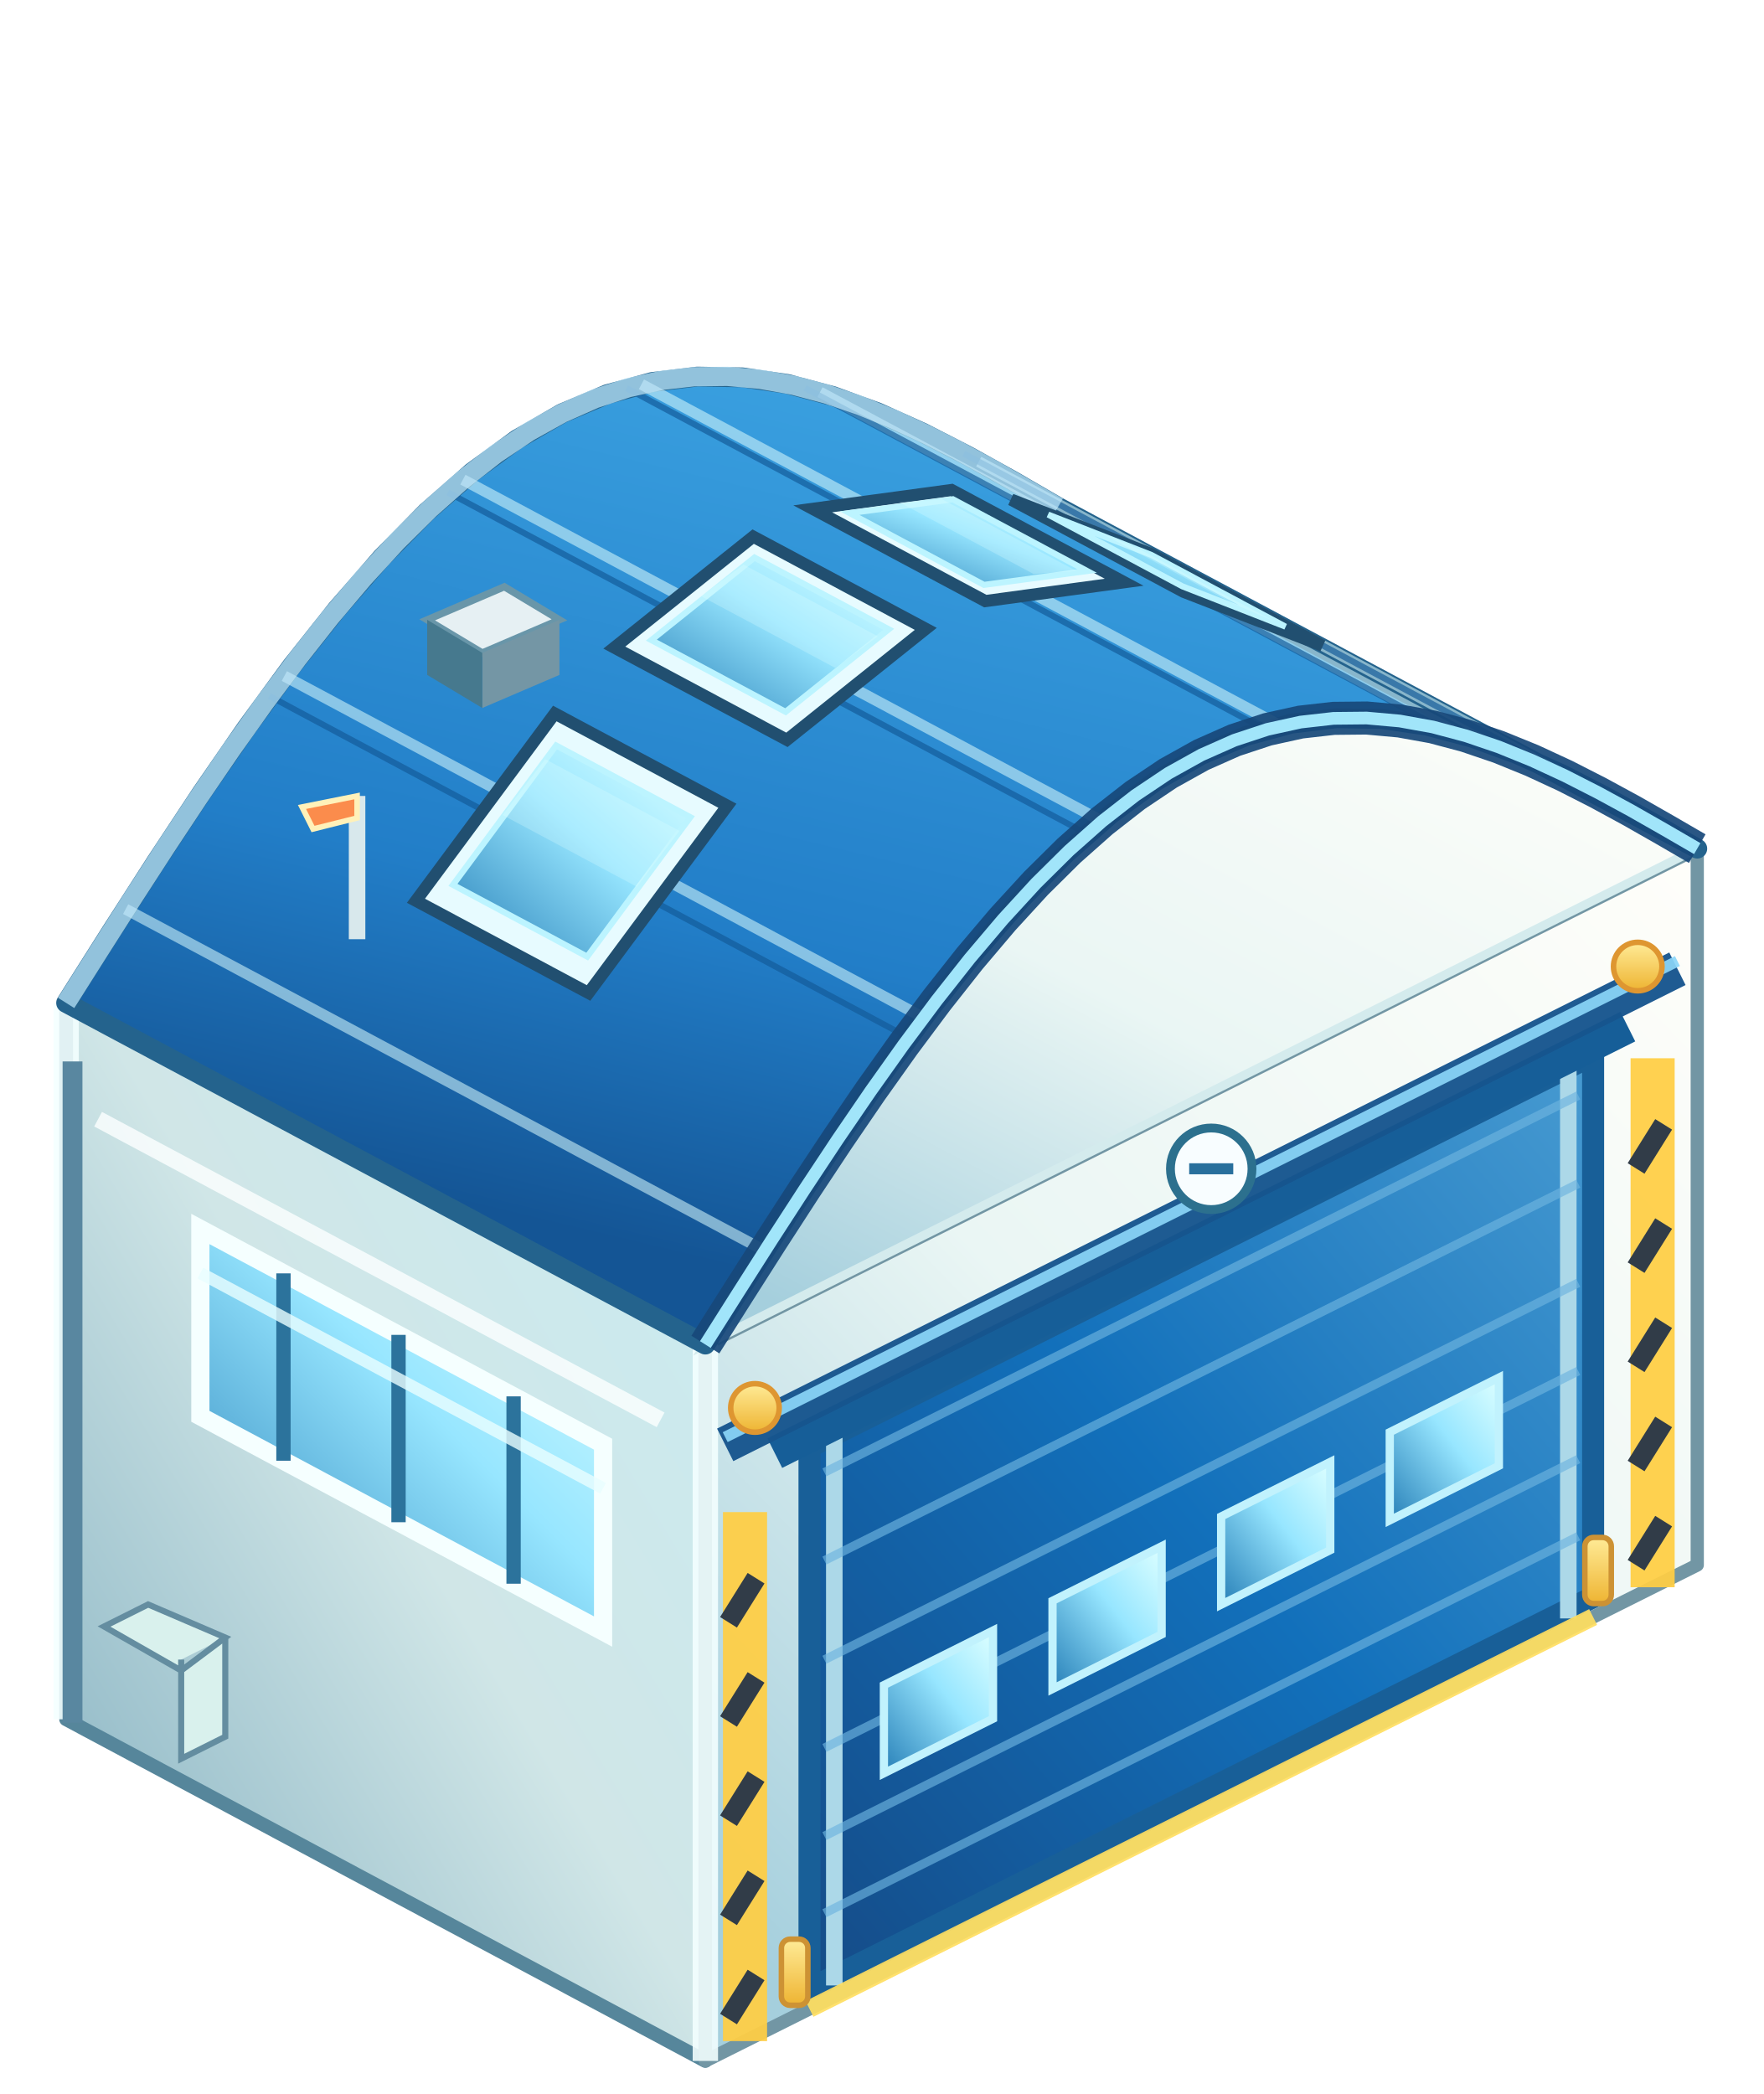
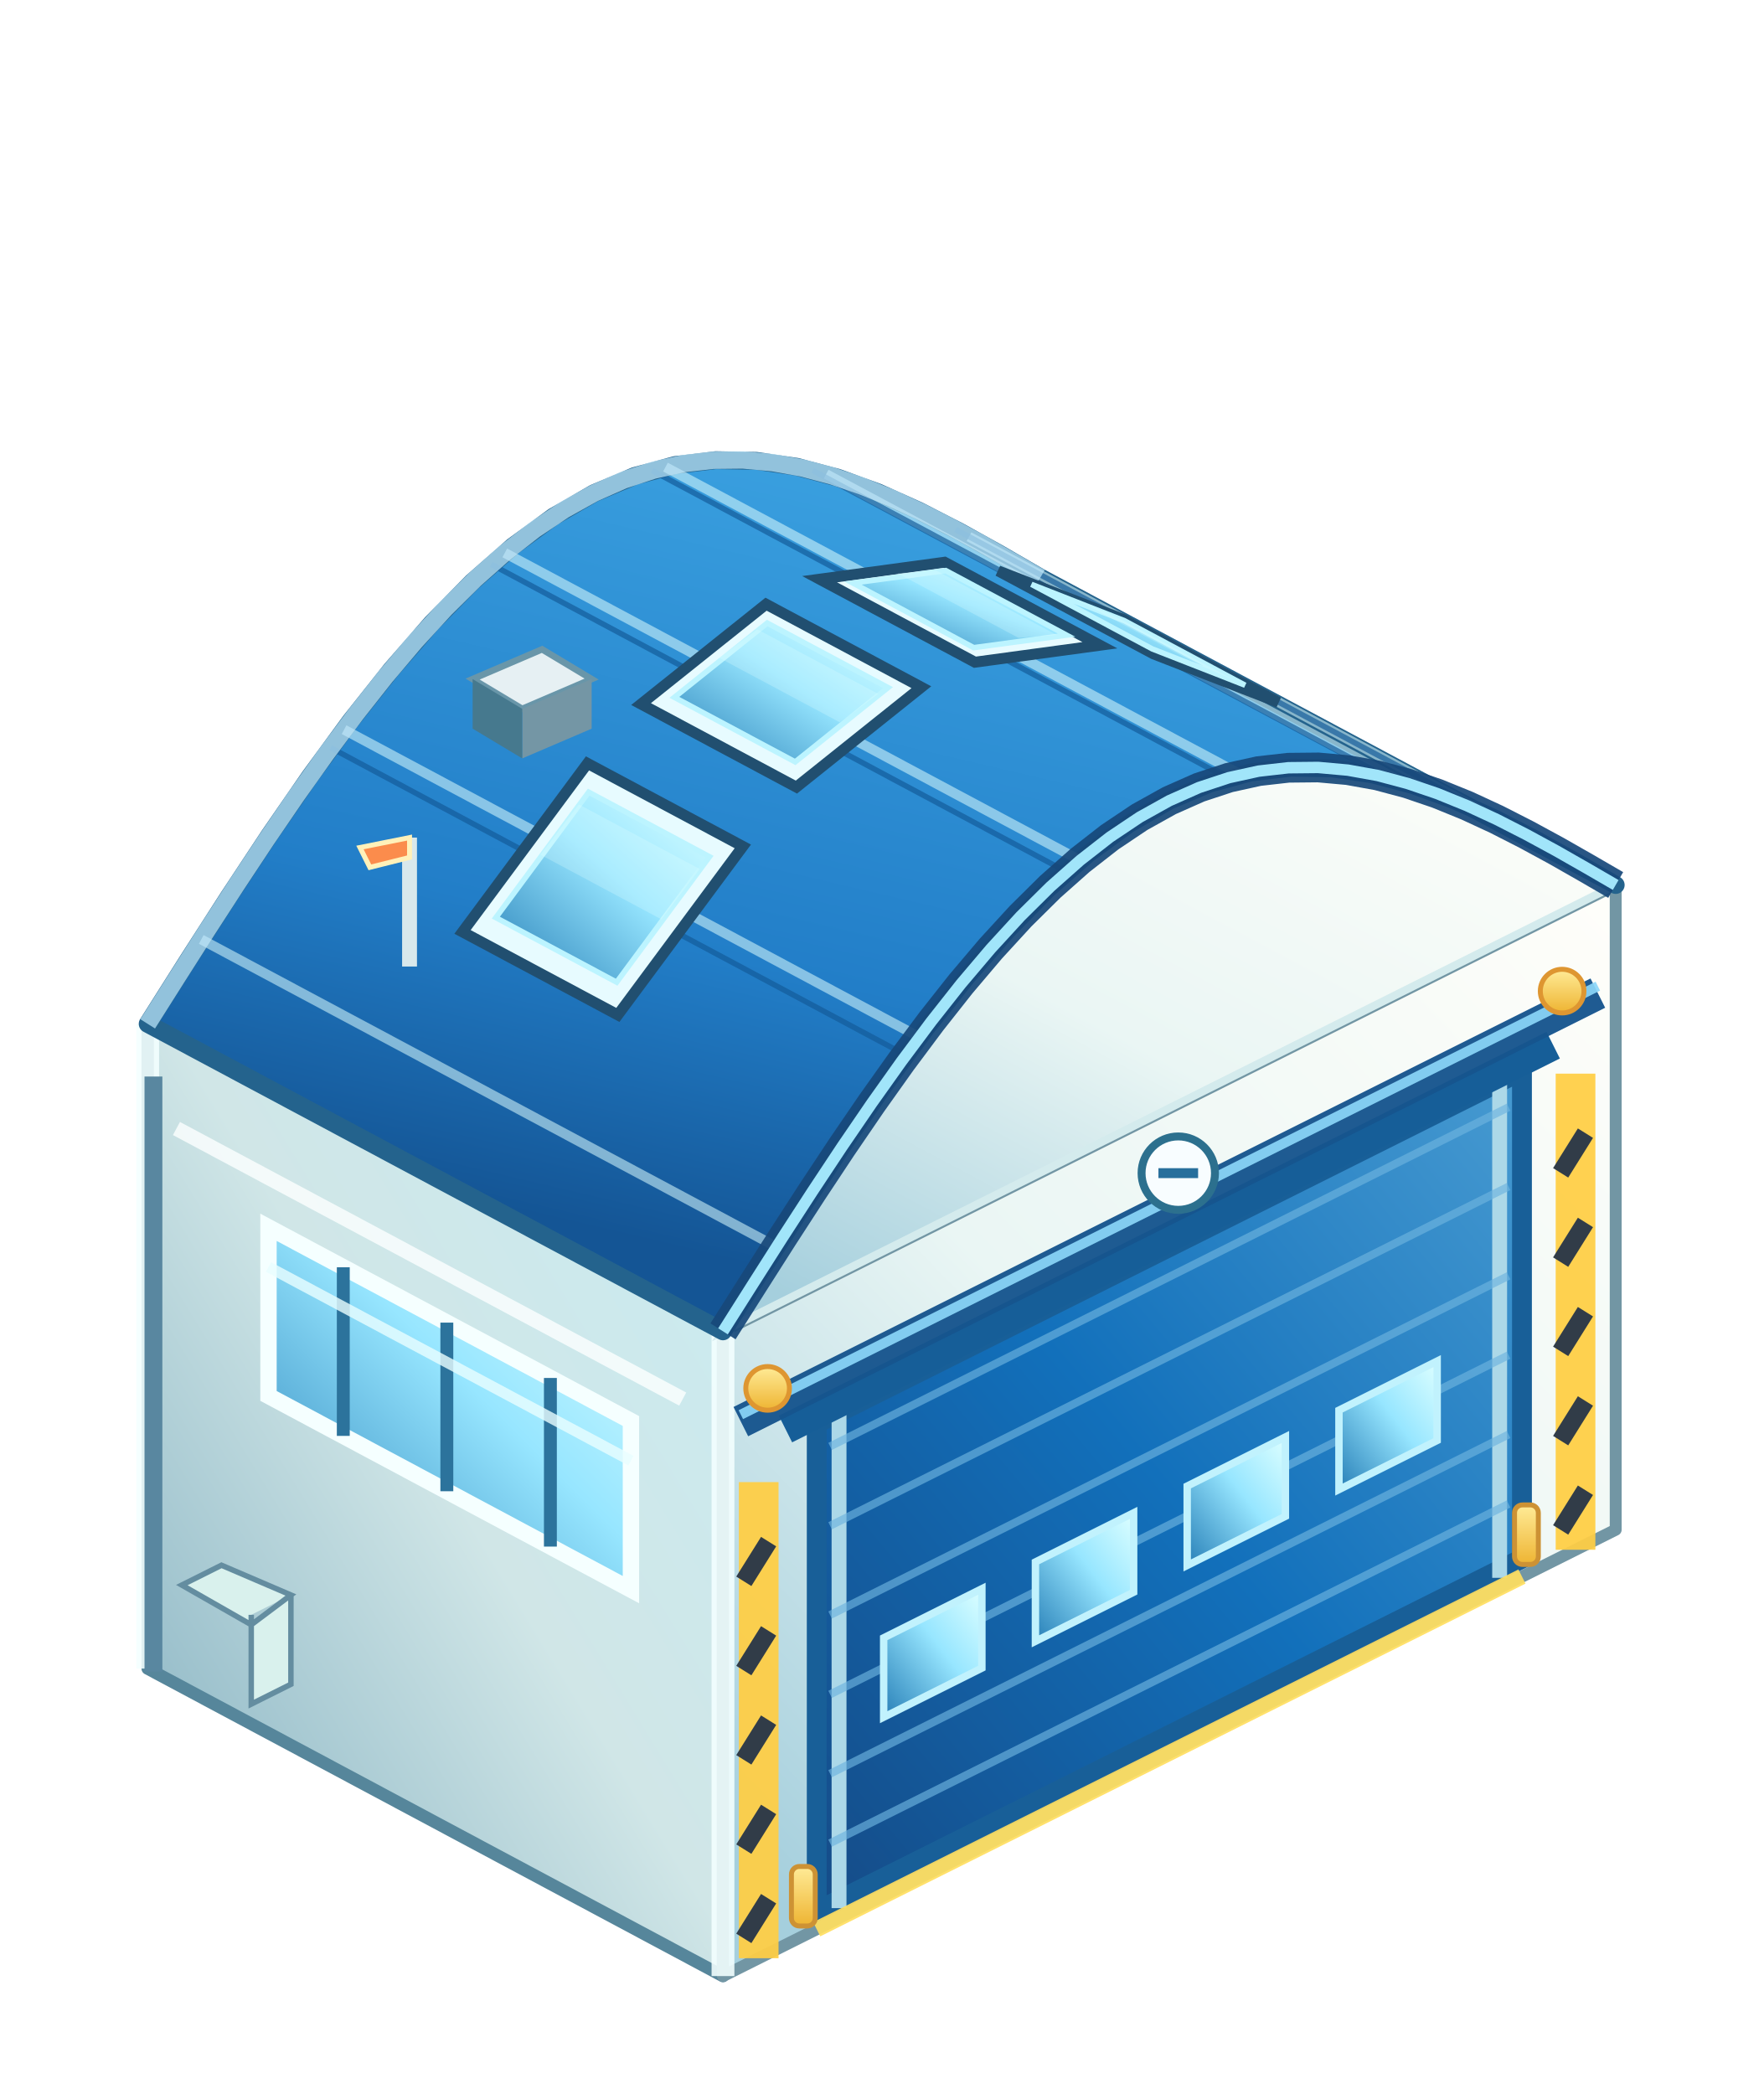
<svg xmlns="http://www.w3.org/2000/svg" width="160" height="190" viewBox="0 0 160 190">
-   <defs>
-     <linearGradient id="wall" x2=".85" y2="1">
-       <stop stop-color="#fffefa" />
-       <stop offset=".55" stop-color="#eaf6f4" />
-       <stop offset="1" stop-color="#a5cfdd" />
-     </linearGradient>
-     <linearGradient id="side" x2="1" y2="1">
-       <stop stop-color="#c9ecf2" />
-       <stop offset=".48" stop-color="#d0e6e7" />
-       <stop offset="1" stop-color="#80adbe" />
-     </linearGradient>
-     <linearGradient id="roof" x2=".4" y2="1">
-       <stop stop-color="#80dffe" />
-       <stop offset=".20" stop-color="#399fdf" />
-       <stop offset=".70" stop-color="#227ec8" />
-       <stop offset="1" stop-color="#145595" />
-     </linearGradient>
-     <linearGradient id="door" x2="1" y2="1">
-       <stop stop-color="#489bd1" />
-       <stop offset=".50" stop-color="#1270bb" />
-       <stop offset="1" stop-color="#154b87" />
-     </linearGradient>
-     <linearGradient id="sky" x2="1" y2="1">
-       <stop stop-color="#ddffff" />
-       <stop offset=".44" stop-color="#97e6ff" />
-       <stop offset="1" stop-color="#277fb7" />
-     </linearGradient>
-     <linearGradient id="gold" x2="0" y2="1">
-       <stop stop-color="#ffeb97" />
-       <stop offset="1" stop-color="#eeb432" />
-     </linearGradient>
-   </defs>
-   <g transform="translate(160 0) scale(-1 1)">
-     <path d="M12.30,145.15 L89.70,183.85 L148.60,153.30 L73.00,115.50 Z" fill="#142f3b" opacity=".14" />
-     <polygon points="96.00,187.00 154.00,156.00 154.00,91.00 96.00,122.00" fill="url(#side)" stroke="#56869b" stroke-width="1.25" stroke-linejoin="round" />
-     <polygon points="6.00,142.00 96.00,187.00 96.00,122.00 6.00,77.00" fill="url(#wall)" stroke="#7296a4" stroke-width="1.2" stroke-linejoin="round" />
-     <polygon points="105.28,131.04 141.82,111.51 141.82,128.51 105.28,148.04" fill="url(#sky)" stroke="#f5ffff" stroke-width="1.65" />
-     <path d="M113.40,126.70 L113.40,143.70" stroke="#2c739c" stroke-width="1.3" />
-     <path d="M123.84,121.12 L123.84,138.12" stroke="#2c739c" stroke-width="1.3" />
-     <path d="M134.28,115.54 L134.28,132.54" stroke="#2c739c" stroke-width="1.3" />
-     <path d="M105.28,135.04 L141.82,115.51" stroke="#e9feff" stroke-width="1.1" opacity=".8" />
-     <path d="M100.06,128.83 L151.10,101.55" stroke="#fcffff" stroke-width="1.5" opacity=".8" />
-     <path d="M96.00,122.00 L96.00,187.00 M154.00,91.00 L154.00,156.00" stroke="#f4ffff" stroke-width="2.3" opacity=".88" />
-     <path d="M153.42,156.31 L153.42,96.31" stroke="#5987a0" stroke-width="1.8" />
-     <path d="M15.45,144.92 L86.55,180.47 L86.55,131.28 L15.45,95.72 Z" fill="url(#door)" stroke="#185f98" stroke-width="2" />
-     <path d="M17.70,146.85 L17.70,94.85" stroke="#acd8e8" stroke-width="1.5" />
-     <path d="M84.30,180.15 L84.30,128.15" stroke="#acd8e8" stroke-width="1.5" />
-     <path d="M16.80,139.40 L85.20,173.60" stroke="#6db4df" stroke-width=".8" opacity=".65" />
-     <path d="M16.80,132.40 L85.20,166.60" stroke="#6db4df" stroke-width=".8" opacity=".65" />
-     <path d="M16.80,124.40 L85.20,158.60" stroke="#6db4df" stroke-width=".8" opacity=".65" />
-     <path d="M16.80,116.40 L85.20,150.60" stroke="#6db4df" stroke-width=".8" opacity=".65" />
-     <path d="M16.80,107.40 L85.20,141.60" stroke="#6db4df" stroke-width=".8" opacity=".65" />
-     <path d="M16.80,99.40 L85.20,133.60" stroke="#6db4df" stroke-width=".8" opacity=".65" />
-     <polygon points="24.00,133.00 33.90,137.95 33.90,129.95 24.00,125.00" fill="url(#sky)" stroke="#c1f2fd" stroke-width=".75" />
-     <polygon points="39.30,140.65 49.20,145.60 49.20,137.60 39.30,132.65" fill="url(#sky)" stroke="#c1f2fd" stroke-width=".75" />
-     <polygon points="54.60,148.30 64.50,153.25 64.50,145.25 54.60,140.30" fill="url(#sky)" stroke="#c1f2fd" stroke-width=".75" />
-     <polygon points="69.90,155.95 79.80,160.90 79.80,152.90 69.90,147.95" fill="url(#sky)" stroke="#c1f2fd" stroke-width=".75" />
-     <path d="M12.30,93.15 L89.70,131.85" stroke="#165e98" stroke-width="3" />
-     <path d="M15.45,146.72 L86.55,182.28" stroke="#ffde5f" stroke-width="1.6" opacity=".92" />
-     <path d="M6.00,77.00 L9.00,75.26 L12.00,73.55 L15.00,71.92 L18.00,70.39 L21.00,69.00 L24.00,67.78 L27.00,66.76 L30.00,65.96 L33.00,65.42 L36.00,65.15 L39.00,65.18 L42.00,65.52 L45.00,66.18 L48.00,67.17 L51.00,68.50 L54.00,70.17 L57.00,72.18 L60.00,74.52 L63.00,77.18 L66.00,80.15 L69.00,83.42 L72.00,86.96 L75.00,90.76 L78.00,94.78 L81.00,99.00 L84.00,103.39 L87.00,107.92 L90.00,112.55 L93.00,117.26 L96.00,122.00 L6.00,77.00 Z" fill="url(#wall)" stroke="#d4ebed" stroke-width=".8" />
-     <path d="M6.00,77.00 L9.00,75.26 L12.00,73.55 L15.00,71.92 L18.00,70.39 L21.00,69.00 L24.00,67.78 L27.00,66.76 L30.00,65.96 L33.00,65.42 L36.00,65.15 L39.00,65.18 L42.00,65.52 L45.00,66.18 L48.00,67.17 L51.00,68.50 L54.00,70.17 L57.00,72.18 L60.00,74.52 L63.00,77.18 L66.00,80.15 L69.00,83.42 L72.00,86.96 L75.00,90.76 L78.00,94.78 L81.00,99.00 L84.00,103.39 L87.00,107.92 L90.00,112.55 L93.00,117.26 L96.00,122.00" fill="none" stroke="#fffdfa" stroke-width="1.2" />
-     <path d="M6.00,77.00 L10.09,74.63 L14.18,72.36 L18.27,70.26 L22.36,68.42 L26.45,66.93 L30.55,65.84 L34.64,65.24 L38.73,65.17 L42.82,65.66 L46.91,66.77 L51.00,68.50 L55.09,70.86 L59.18,73.85 L63.27,77.44 L67.36,81.60 L71.45,86.30 L75.55,91.47 L79.64,97.06 L83.73,102.99 L87.82,109.18 L91.91,115.54 L96.00,122.00 L154.00,91.00 L149.91,84.54 L145.82,78.18 L141.73,71.99 L137.64,66.06 L133.55,60.47 L129.45,55.30 L125.36,50.60 L121.27,46.44 L117.18,42.85 L113.09,39.86 L109.00,37.50 L104.91,35.77 L100.82,34.66 L96.73,34.17 L92.64,34.24 L88.55,34.84 L84.45,35.93 L80.36,37.42 L76.27,39.26 L72.18,41.36 L68.09,43.63 L64.00,46.00 Z" fill="url(#roof)" stroke="#24638d" stroke-width="1.8" stroke-linejoin="round" />
-     <path d="M71.20,41.89 L13.20,72.89" stroke="#d6f7fb" stroke-width="1" opacity=".56" />
-     <path d="M72.55,41.16 L14.55,72.16" stroke="#125a98" stroke-width=".55" opacity=".67" />
-     <path d="M85.60,35.58 L27.60,66.58" stroke="#d6f7fb" stroke-width="1" opacity=".56" />
-     <path d="M86.95,35.21 L28.95,66.21" stroke="#125a98" stroke-width=".55" opacity=".67" />
-     <path d="M101.80,34.87 L43.80,65.87" stroke="#d6f7fb" stroke-width="1" opacity=".56" />
-     <path d="M103.15,35.22 L45.15,66.22" stroke="#125a98" stroke-width=".55" opacity=".67" />
-     <path d="M118.00,43.52 L60.00,74.52" stroke="#d6f7fb" stroke-width="1" opacity=".56" />
-     <path d="M119.35,44.68 L61.35,75.68" stroke="#125a98" stroke-width=".55" opacity=".67" />
-     <path d="M134.20,61.34 L76.20,92.34" stroke="#d6f7fb" stroke-width="1" opacity=".56" />
-     <path d="M135.55,63.16 L77.55,94.16" stroke="#125a98" stroke-width=".55" opacity=".67" />
-     <path d="M148.60,82.49 L90.60,113.49" stroke="#d6f7fb" stroke-width="1" opacity=".56" />
-     <path d="M64.00,46.00 L67.00,44.26 L70.00,42.55 L73.00,40.92 L76.00,39.39 L79.00,38.00 L82.00,36.78 L85.00,35.76 L88.00,34.96 L91.00,34.42 L94.00,34.15 L97.00,34.18 L100.00,34.52 L103.00,35.18 L106.00,36.17 L109.00,37.50 L112.00,39.17 L115.00,41.18 L118.00,43.52 L121.00,46.18 L124.00,49.15 L127.00,52.42 L130.00,55.96 L133.00,59.76 L136.00,63.78 L139.00,68.00 L142.00,72.39 L145.00,76.92 L148.00,81.55 L151.00,86.26 L154.00,91.00" fill="none" stroke="#c0eafd" stroke-width="1.75" opacity="0.7" />
-     <path d="M6.00,77.00 L9.00,75.26 L12.00,73.55 L15.00,71.92 L18.00,70.39 L21.00,69.00 L24.00,67.78 L27.00,66.76 L30.00,65.96 L33.00,65.42 L36.00,65.15 L39.00,65.18 L42.00,65.52 L45.00,66.18 L48.00,67.17 L51.00,68.50 L54.00,70.17 L57.00,72.18 L60.00,74.52 L63.00,77.18 L66.00,80.15 L69.00,83.42 L72.00,86.96 L75.00,90.76 L78.00,94.78 L81.00,99.00 L84.00,103.39 L87.00,107.92 L90.00,112.55 L93.00,117.26 L96.00,122.00" fill="none" stroke="#17487a" stroke-width="3" opacity="0.92" />
-     <path d="M6.00,77.00 L9.00,75.26 L12.00,73.55 L15.00,71.92 L18.00,70.39 L21.00,69.00 L24.00,67.78 L27.00,66.76 L30.00,65.96 L33.00,65.42 L36.00,65.15 L39.00,65.18 L42.00,65.52 L45.00,66.18 L48.00,67.17 L51.00,68.50 L54.00,70.17 L57.00,72.18 L60.00,74.52 L63.00,77.18 L66.00,80.15 L69.00,83.42 L72.00,86.96 L75.00,90.76 L78.00,94.78 L81.00,99.00 L84.00,103.39 L87.00,107.92 L90.00,112.55 L93.00,117.26 L96.00,122.00" fill="none" stroke="#a7ebff" stroke-width="1.15" opacity="0.96" />
-     <polygon points="40.00,58.59 52.60,53.70 68.26,45.33 55.66,50.22" fill="#e7fbff" stroke="#214f70" stroke-width="1.1" />
-     <polygon points="43.36,56.86 52.72,53.20 64.90,46.69 55.54,50.35" fill="url(#sky)" stroke="#bcf4ff" stroke-width=".55" />
-     <polygon points="44.35,56.39 48.22,54.72 60.40,48.21 56.53,49.88" fill="#e3ffff" opacity=".25" />
-     <polygon points="58.00,52.83 70.60,54.54 86.26,46.17 73.66,44.46" fill="#e7fbff" stroke="#214f70" stroke-width="1.1" />
-     <polygon points="61.36,51.81 70.72,53.07 82.90,46.56 73.54,45.30" fill="url(#sky)" stroke="#bcf4ff" stroke-width=".55" />
-     <polygon points="62.35,51.80 66.22,52.08 78.40,45.57 74.53,45.29" fill="#e3ffff" opacity=".25" />
-     <polygon points="76.00,57.06 88.60,67.13 104.26,58.76 91.66,48.69" fill="#e7fbff" stroke="#214f70" stroke-width="1.1" />
-     <polygon points="79.36,57.10 88.72,64.59 100.90,58.08 91.54,50.59" fill="url(#sky)" stroke="#bcf4ff" stroke-width=".55" />
-     <polygon points="80.35,57.74 84.22,60.60 96.40,54.09 92.53,51.23" fill="#e3ffff" opacity=".25" />
-     <polygon points="94.00,73.11 106.60,90.10 122.26,81.73 109.66,64.74" fill="#e7fbff" stroke="#214f70" stroke-width="1.1" />
-     <polygon points="97.36,74.15 106.72,86.80 118.90,80.29 109.54,67.64" fill="url(#sky)" stroke="#bcf4ff" stroke-width=".55" />
-     <polygon points="98.35,75.39 102.22,80.46 114.40,73.95 110.53,68.88" fill="#e3ffff" opacity=".25" />
-     <path d="M7.80,87.90 L94.20,131.10" stroke="#16548e" stroke-width="3.3" opacity=".96" />
-     <path d="M7.80,87.20 L94.20,130.40" stroke="#8bd6f8" stroke-width="1" opacity=".92" />
-     <path d="M10.05,144.02 L10.05,96.02" stroke="#ffce43" stroke-width="4" opacity=".93" />
-     <path d="M9.05,138.02 l2.5,4" stroke="#313c48" stroke-width="1.8" />
-     <path d="M9.05,129.02 l2.5,4" stroke="#313c48" stroke-width="1.8" />
-     <path d="M9.05,120.02 l2.5,4" stroke="#313c48" stroke-width="1.8" />
-     <path d="M9.05,111.02 l2.5,4" stroke="#313c48" stroke-width="1.8" />
-     <path d="M9.05,102.02 l2.5,4" stroke="#313c48" stroke-width="1.8" />
-     <path d="M92.40,185.20 L92.40,137.20" stroke="#ffce43" stroke-width="4" opacity=".93" />
-     <path d="M91.40,179.20 l2.5,4" stroke="#313c48" stroke-width="1.8" />
-     <path d="M91.40,170.20 l2.5,4" stroke="#313c48" stroke-width="1.8" />
-     <path d="M91.40,161.20 l2.5,4" stroke="#313c48" stroke-width="1.8" />
-     <path d="M91.40,152.20 l2.5,4" stroke="#313c48" stroke-width="1.8" />
-     <path d="M91.40,143.20 l2.5,4" stroke="#313c48" stroke-width="1.8" />
-     <circle cx="50.1" cy="106.05" r="3.7" fill="#f8fdff" stroke="#2c708e" stroke-width=".8" />
-     <path d="M48.1,106.05 h4" stroke="#286f9c" stroke-width="1" />
-     <circle cx="11.4" cy="87.7" r="2.2" fill="url(#gold)" stroke="#de9631" stroke-width=".5" />
-     <circle cx="91.5" cy="127.75" r="2.2" fill="url(#gold)" stroke="#de9631" stroke-width=".5" />
-     <path d="M109.24,56.24 l5,-3 7,3 -5,3 Z" fill="#e6f0f3" stroke="#6996a9" stroke-width=".65" />
-     <path d="M109.24,56.24 l0,5 7,3 0,-5" fill="#7496a5" />
-     <path d="M116.24,59.24 l5,-3 0,5 -5,3 Z" fill="#46798e" />
-     <path d="M127.6,85.22 v-13" stroke="#d8e8ec" stroke-width="1.5" />
-     <path d="M127.6,72.22 l5,1 -1,2 -4,-1Z" fill="#fb8c4c" stroke="#fff1b9" stroke-width=".5" />
-     <path d="M139.56,148.58 l7,-3 4,2 -7,4z M139.56,148.58v9 l4,2v-9" fill="#d9f1ed" stroke="#648da0" stroke-width=".55" />
-     <rect x="13.8" y="139.5" width="2.4" height="6" rx=".8" fill="url(#gold)" stroke="#cd9234" stroke-width=".5" />
-     <rect x="86.7" y="175.95" width="2.4" height="6" rx=".8" fill="url(#gold)" stroke="#cd9234" stroke-width=".5" />
+   <g transform="translate(8 11) scale(0.90)">
+     <defs>
+       <linearGradient id="wall" x2=".85" y2="1">
+         <stop stop-color="#fffefa" />
+         <stop offset=".55" stop-color="#eaf6f4" />
+         <stop offset="1" stop-color="#a5cfdd" />
+       </linearGradient>
+       <linearGradient id="side" x2="1" y2="1">
+         <stop stop-color="#c9ecf2" />
+         <stop offset=".48" stop-color="#d0e6e7" />
+         <stop offset="1" stop-color="#80adbe" />
+       </linearGradient>
+       <linearGradient id="roof" x2=".4" y2="1">
+         <stop stop-color="#80dffe" />
+         <stop offset=".20" stop-color="#399fdf" />
+         <stop offset=".70" stop-color="#227ec8" />
+         <stop offset="1" stop-color="#145595" />
+       </linearGradient>
+       <linearGradient id="door" x2="1" y2="1">
+         <stop stop-color="#489bd1" />
+         <stop offset=".50" stop-color="#1270bb" />
+         <stop offset="1" stop-color="#154b87" />
+       </linearGradient>
+       <linearGradient id="sky" x2="1" y2="1">
+         <stop stop-color="#ddffff" />
+         <stop offset=".44" stop-color="#97e6ff" />
+         <stop offset="1" stop-color="#277fb7" />
+       </linearGradient>
+       <linearGradient id="gold" x2="0" y2="1">
+         <stop stop-color="#ffeb97" />
+         <stop offset="1" stop-color="#eeb432" />
+       </linearGradient>
+     </defs>
+     <g transform="translate(160 0) scale(-1 1)">
+       <path d="M12.30,145.15 L89.70,183.85 L148.60,153.30 L73.00,115.50 Z" fill="#142f3b" opacity=".14" />
+       <polygon points="96.00,187.00 154.00,156.00 154.00,91.00 96.00,122.00" fill="url(#side)" stroke="#56869b" stroke-width="1.25" stroke-linejoin="round" />
+       <polygon points="6.00,142.00 96.00,187.00 96.00,122.00 6.00,77.00" fill="url(#wall)" stroke="#7296a4" stroke-width="1.2" stroke-linejoin="round" />
+       <polygon points="105.28,131.04 141.82,111.51 141.82,128.51 105.28,148.04" fill="url(#sky)" stroke="#f5ffff" stroke-width="1.65" />
+       <path d="M113.40,126.70 L113.40,143.70" stroke="#2c739c" stroke-width="1.3" />
+       <path d="M123.84,121.12 L123.84,138.12" stroke="#2c739c" stroke-width="1.3" />
+       <path d="M134.28,115.54 L134.28,132.54" stroke="#2c739c" stroke-width="1.3" />
+       <path d="M105.28,135.04 L141.82,115.51" stroke="#e9feff" stroke-width="1.1" opacity=".8" />
+       <path d="M100.06,128.83 L151.10,101.55" stroke="#fcffff" stroke-width="1.5" opacity=".8" />
+       <path d="M96.00,122.00 L96.00,187.00 M154.00,91.00 L154.00,156.00" stroke="#f4ffff" stroke-width="2.3" opacity=".88" />
+       <path d="M153.42,156.31 L153.42,96.31" stroke="#5987a0" stroke-width="1.8" />
+       <path d="M15.45,144.92 L86.55,180.47 L86.55,131.28 L15.45,95.72 Z" fill="url(#door)" stroke="#185f98" stroke-width="2" />
+       <path d="M17.70,146.85 L17.70,94.85" stroke="#acd8e8" stroke-width="1.5" />
+       <path d="M84.30,180.15 L84.30,128.15" stroke="#acd8e8" stroke-width="1.5" />
+       <path d="M16.80,139.40 L85.20,173.60" stroke="#6db4df" stroke-width=".8" opacity=".65" />
+       <path d="M16.80,132.40 L85.20,166.60" stroke="#6db4df" stroke-width=".8" opacity=".65" />
+       <path d="M16.80,124.40 L85.20,158.60" stroke="#6db4df" stroke-width=".8" opacity=".65" />
+       <path d="M16.80,116.40 L85.20,150.60" stroke="#6db4df" stroke-width=".8" opacity=".65" />
+       <path d="M16.80,107.40 L85.20,141.60" stroke="#6db4df" stroke-width=".8" opacity=".65" />
+       <path d="M16.80,99.40 L85.20,133.60" stroke="#6db4df" stroke-width=".8" opacity=".65" />
+       <polygon points="24.00,133.00 33.90,137.95 33.90,129.95 24.00,125.00" fill="url(#sky)" stroke="#c1f2fd" stroke-width=".75" />
+       <polygon points="39.30,140.65 49.20,145.60 49.20,137.60 39.30,132.65" fill="url(#sky)" stroke="#c1f2fd" stroke-width=".75" />
+       <polygon points="54.60,148.30 64.50,153.25 64.50,145.25 54.60,140.30" fill="url(#sky)" stroke="#c1f2fd" stroke-width=".75" />
+       <polygon points="69.90,155.95 79.80,160.90 79.80,152.90 69.90,147.95" fill="url(#sky)" stroke="#c1f2fd" stroke-width=".75" />
+       <path d="M12.30,93.15 L89.70,131.85" stroke="#165e98" stroke-width="3" />
+       <path d="M15.45,146.72 L86.55,182.28" stroke="#ffde5f" stroke-width="1.6" opacity=".92" />
+       <path d="M6.00,77.00 L9.00,75.26 L12.00,73.55 L15.00,71.92 L18.00,70.39 L21.00,69.00 L24.00,67.78 L27.00,66.76 L30.00,65.96 L33.00,65.42 L36.00,65.15 L39.00,65.18 L42.00,65.52 L45.00,66.18 L48.00,67.17 L51.00,68.50 L54.00,70.17 L57.00,72.18 L60.00,74.52 L63.00,77.18 L66.00,80.15 L69.00,83.42 L72.00,86.96 L75.00,90.76 L78.00,94.78 L81.00,99.00 L84.00,103.39 L87.00,107.92 L90.00,112.55 L93.00,117.26 L96.00,122.00 L6.00,77.00 Z" fill="url(#wall)" stroke="#d4ebed" stroke-width=".8" />
+       <path d="M6.00,77.00 L9.00,75.26 L12.00,73.55 L15.00,71.92 L18.00,70.39 L21.00,69.00 L24.00,67.78 L27.00,66.76 L30.00,65.96 L33.00,65.42 L36.00,65.15 L39.00,65.18 L42.00,65.52 L45.00,66.18 L48.00,67.17 L51.00,68.50 L54.00,70.17 L57.00,72.18 L60.00,74.52 L63.00,77.18 L66.00,80.15 L69.00,83.42 L72.00,86.96 L75.00,90.76 L78.00,94.78 L81.00,99.00 L84.00,103.39 L87.00,107.92 L90.00,112.55 L93.00,117.26 L96.00,122.00" fill="none" stroke="#fffdfa" stroke-width="1.2" />
+       <path d="M6.00,77.00 L10.09,74.63 L14.18,72.36 L18.27,70.26 L22.36,68.42 L26.45,66.93 L30.55,65.84 L34.64,65.24 L38.73,65.17 L42.82,65.66 L46.91,66.77 L51.00,68.50 L55.09,70.86 L59.18,73.85 L63.27,77.44 L67.36,81.60 L71.45,86.30 L75.55,91.47 L79.64,97.06 L83.73,102.99 L87.82,109.18 L91.91,115.54 L96.00,122.00 L154.00,91.00 L149.91,84.54 L145.82,78.18 L141.73,71.99 L137.64,66.06 L133.55,60.47 L129.45,55.30 L125.36,50.60 L121.27,46.44 L117.18,42.85 L113.09,39.86 L109.00,37.50 L104.91,35.77 L100.82,34.66 L96.73,34.17 L92.64,34.24 L88.55,34.84 L84.45,35.93 L80.36,37.42 L76.27,39.26 L72.18,41.36 L68.09,43.63 L64.00,46.00 Z" fill="url(#roof)" stroke="#24638d" stroke-width="1.8" stroke-linejoin="round" />
+       <path d="M71.20,41.89 L13.20,72.89" stroke="#d6f7fb" stroke-width="1" opacity=".56" />
+       <path d="M72.55,41.16 L14.55,72.16" stroke="#125a98" stroke-width=".55" opacity=".67" />
+       <path d="M85.60,35.58 L27.60,66.58" stroke="#d6f7fb" stroke-width="1" opacity=".56" />
+       <path d="M86.95,35.21 L28.95,66.21" stroke="#125a98" stroke-width=".55" opacity=".67" />
+       <path d="M101.80,34.87 L43.80,65.87" stroke="#d6f7fb" stroke-width="1" opacity=".56" />
+       <path d="M103.15,35.22 L45.15,66.22" stroke="#125a98" stroke-width=".55" opacity=".67" />
+       <path d="M118.00,43.52 L60.00,74.52" stroke="#d6f7fb" stroke-width="1" opacity=".56" />
+       <path d="M119.35,44.68 L61.35,75.68" stroke="#125a98" stroke-width=".55" opacity=".67" />
+       <path d="M134.20,61.34 L76.20,92.34" stroke="#d6f7fb" stroke-width="1" opacity=".56" />
+       <path d="M135.55,63.16 L77.55,94.16" stroke="#125a98" stroke-width=".55" opacity=".67" />
+       <path d="M148.60,82.49 L90.60,113.49" stroke="#d6f7fb" stroke-width="1" opacity=".56" />
+       <path d="M64.00,46.00 L67.00,44.26 L70.00,42.55 L73.00,40.92 L76.00,39.39 L79.00,38.00 L82.00,36.78 L85.00,35.76 L88.00,34.96 L91.00,34.42 L94.00,34.15 L97.00,34.18 L100.00,34.52 L103.00,35.18 L106.00,36.17 L109.00,37.50 L112.00,39.17 L115.00,41.18 L118.00,43.52 L121.00,46.18 L124.00,49.15 L127.00,52.42 L130.00,55.96 L133.00,59.76 L136.00,63.78 L139.00,68.00 L142.00,72.39 L145.00,76.92 L148.00,81.55 L151.00,86.26 L154.00,91.00" fill="none" stroke="#c0eafd" stroke-width="1.75" opacity="0.7" />
+       <path d="M6.00,77.00 L9.00,75.26 L12.00,73.55 L15.00,71.92 L18.00,70.39 L21.00,69.00 L24.00,67.78 L27.00,66.76 L30.00,65.96 L33.00,65.42 L36.00,65.15 L39.00,65.18 L42.00,65.52 L45.00,66.18 L48.00,67.17 L51.00,68.50 L54.00,70.17 L57.00,72.18 L60.00,74.52 L63.00,77.18 L66.00,80.15 L69.00,83.42 L72.00,86.96 L75.00,90.76 L78.00,94.78 L81.00,99.00 L84.00,103.39 L87.00,107.92 L90.00,112.55 L93.00,117.26 L96.00,122.00" fill="none" stroke="#17487a" stroke-width="3" opacity="0.92" />
+       <path d="M6.00,77.00 L9.00,75.26 L12.00,73.55 L15.00,71.92 L18.00,70.39 L21.00,69.00 L24.00,67.78 L27.00,66.76 L30.00,65.96 L33.00,65.42 L36.00,65.15 L39.00,65.18 L42.00,65.52 L45.00,66.18 L48.00,67.17 L51.00,68.50 L54.00,70.17 L57.00,72.18 L60.00,74.52 L63.00,77.18 L66.00,80.15 L69.00,83.42 L72.00,86.96 L75.00,90.76 L78.00,94.78 L81.00,99.00 L84.00,103.39 L87.00,107.92 L90.00,112.55 L93.00,117.26 L96.00,122.00" fill="none" stroke="#a7ebff" stroke-width="1.15" opacity="0.96" />
+       <polygon points="40.00,58.59 52.60,53.70 68.26,45.33 55.66,50.22" fill="#e7fbff" stroke="#214f70" stroke-width="1.1" />
+       <polygon points="43.36,56.86 52.72,53.20 64.90,46.69 55.54,50.35" fill="url(#sky)" stroke="#bcf4ff" stroke-width=".55" />
+       <polygon points="44.35,56.39 48.22,54.72 60.40,48.21 56.53,49.88" fill="#e3ffff" opacity=".25" />
+       <polygon points="58.00,52.83 70.60,54.54 86.26,46.17 73.66,44.46" fill="#e7fbff" stroke="#214f70" stroke-width="1.1" />
+       <polygon points="61.36,51.81 70.72,53.07 82.90,46.56 73.54,45.30" fill="url(#sky)" stroke="#bcf4ff" stroke-width=".55" />
+       <polygon points="62.35,51.80 66.22,52.08 78.40,45.57 74.53,45.29" fill="#e3ffff" opacity=".25" />
+       <polygon points="76.00,57.06 88.60,67.13 104.26,58.76 91.66,48.69" fill="#e7fbff" stroke="#214f70" stroke-width="1.1" />
+       <polygon points="79.36,57.10 88.72,64.59 100.90,58.08 91.54,50.59" fill="url(#sky)" stroke="#bcf4ff" stroke-width=".55" />
+       <polygon points="80.35,57.74 84.22,60.60 96.40,54.09 92.53,51.23" fill="#e3ffff" opacity=".25" />
+       <polygon points="94.00,73.11 106.60,90.10 122.26,81.73 109.66,64.74" fill="#e7fbff" stroke="#214f70" stroke-width="1.1" />
+       <polygon points="97.36,74.15 106.72,86.80 118.90,80.29 109.54,67.64" fill="url(#sky)" stroke="#bcf4ff" stroke-width=".55" />
+       <polygon points="98.35,75.39 102.22,80.46 114.40,73.95 110.53,68.88" fill="#e3ffff" opacity=".25" />
+       <path d="M7.80,87.90 L94.20,131.10" stroke="#16548e" stroke-width="3.3" opacity=".96" />
+       <path d="M7.80,87.20 L94.20,130.40" stroke="#8bd6f8" stroke-width="1" opacity=".92" />
+       <path d="M10.05,144.02 L10.05,96.02" stroke="#ffce43" stroke-width="4" opacity=".93" />
+       <path d="M9.05,138.02 l2.5,4" stroke="#313c48" stroke-width="1.8" />
+       <path d="M9.05,129.02 l2.5,4" stroke="#313c48" stroke-width="1.8" />
+       <path d="M9.05,120.02 l2.5,4" stroke="#313c48" stroke-width="1.8" />
+       <path d="M9.05,111.02 l2.5,4" stroke="#313c48" stroke-width="1.8" />
+       <path d="M9.05,102.02 l2.5,4" stroke="#313c48" stroke-width="1.8" />
+       <path d="M92.40,185.20 L92.40,137.20" stroke="#ffce43" stroke-width="4" opacity=".93" />
+       <path d="M91.40,179.20 l2.5,4" stroke="#313c48" stroke-width="1.8" />
+       <path d="M91.40,170.20 l2.5,4" stroke="#313c48" stroke-width="1.8" />
+       <path d="M91.40,161.20 l2.5,4" stroke="#313c48" stroke-width="1.8" />
+       <path d="M91.40,152.20 l2.5,4" stroke="#313c48" stroke-width="1.8" />
+       <path d="M91.40,143.20 l2.5,4" stroke="#313c48" stroke-width="1.8" />
+       <circle cx="50.1" cy="106.05" r="3.7" fill="#f8fdff" stroke="#2c708e" stroke-width=".8" />
+       <path d="M48.1,106.05 h4" stroke="#286f9c" stroke-width="1" />
+       <circle cx="11.4" cy="87.7" r="2.2" fill="url(#gold)" stroke="#de9631" stroke-width=".5" />
+       <circle cx="91.5" cy="127.75" r="2.2" fill="url(#gold)" stroke="#de9631" stroke-width=".5" />
+       <path d="M109.24,56.24 l5,-3 7,3 -5,3 Z" fill="#e6f0f3" stroke="#6996a9" stroke-width=".65" />
+       <path d="M109.24,56.24 l0,5 7,3 0,-5" fill="#7496a5" />
+       <path d="M116.24,59.24 l5,-3 0,5 -5,3 Z" fill="#46798e" />
+       <path d="M127.6,85.22 v-13" stroke="#d8e8ec" stroke-width="1.5" />
+       <path d="M127.6,72.22 l5,1 -1,2 -4,-1Z" fill="#fb8c4c" stroke="#fff1b9" stroke-width=".5" />
+       <path d="M139.56,148.58 l7,-3 4,2 -7,4z M139.56,148.58v9 l4,2v-9" fill="#d9f1ed" stroke="#648da0" stroke-width=".55" />
+       <rect x="13.8" y="139.5" width="2.4" height="6" rx=".8" fill="url(#gold)" stroke="#cd9234" stroke-width=".5" />
+       <rect x="86.7" y="175.95" width="2.4" height="6" rx=".8" fill="url(#gold)" stroke="#cd9234" stroke-width=".5" />
+     </g>
  </g>
</svg>
